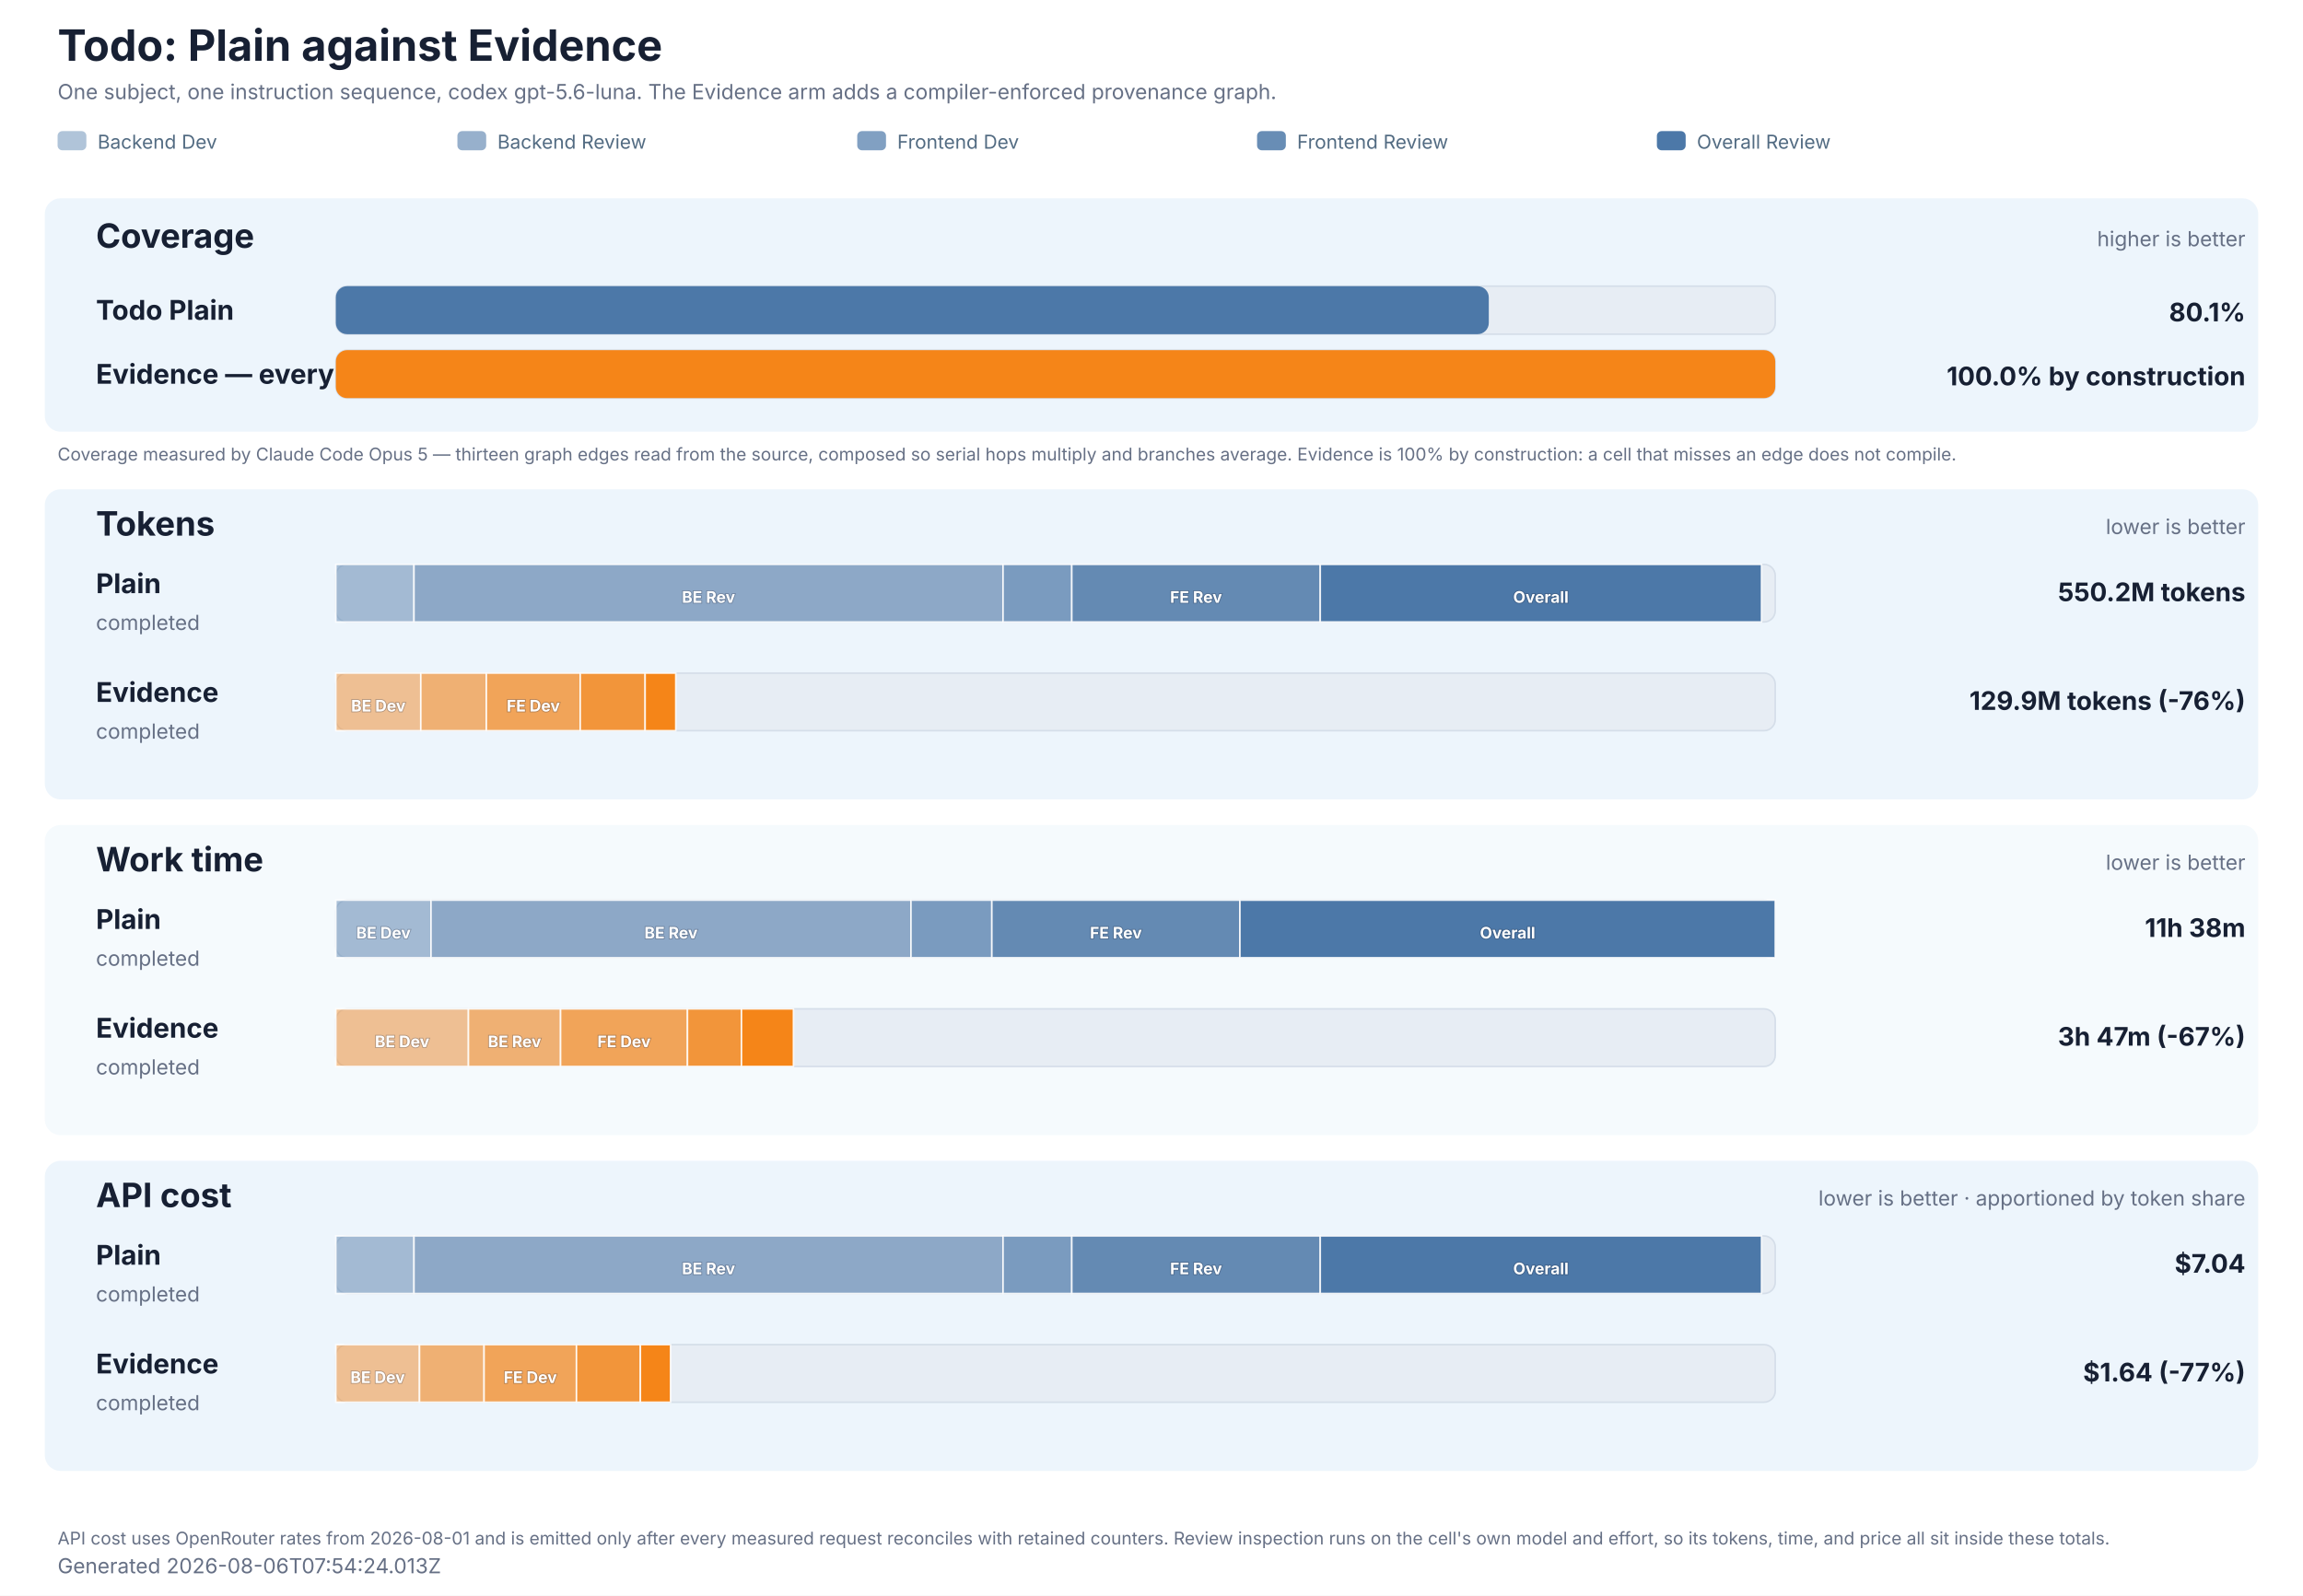
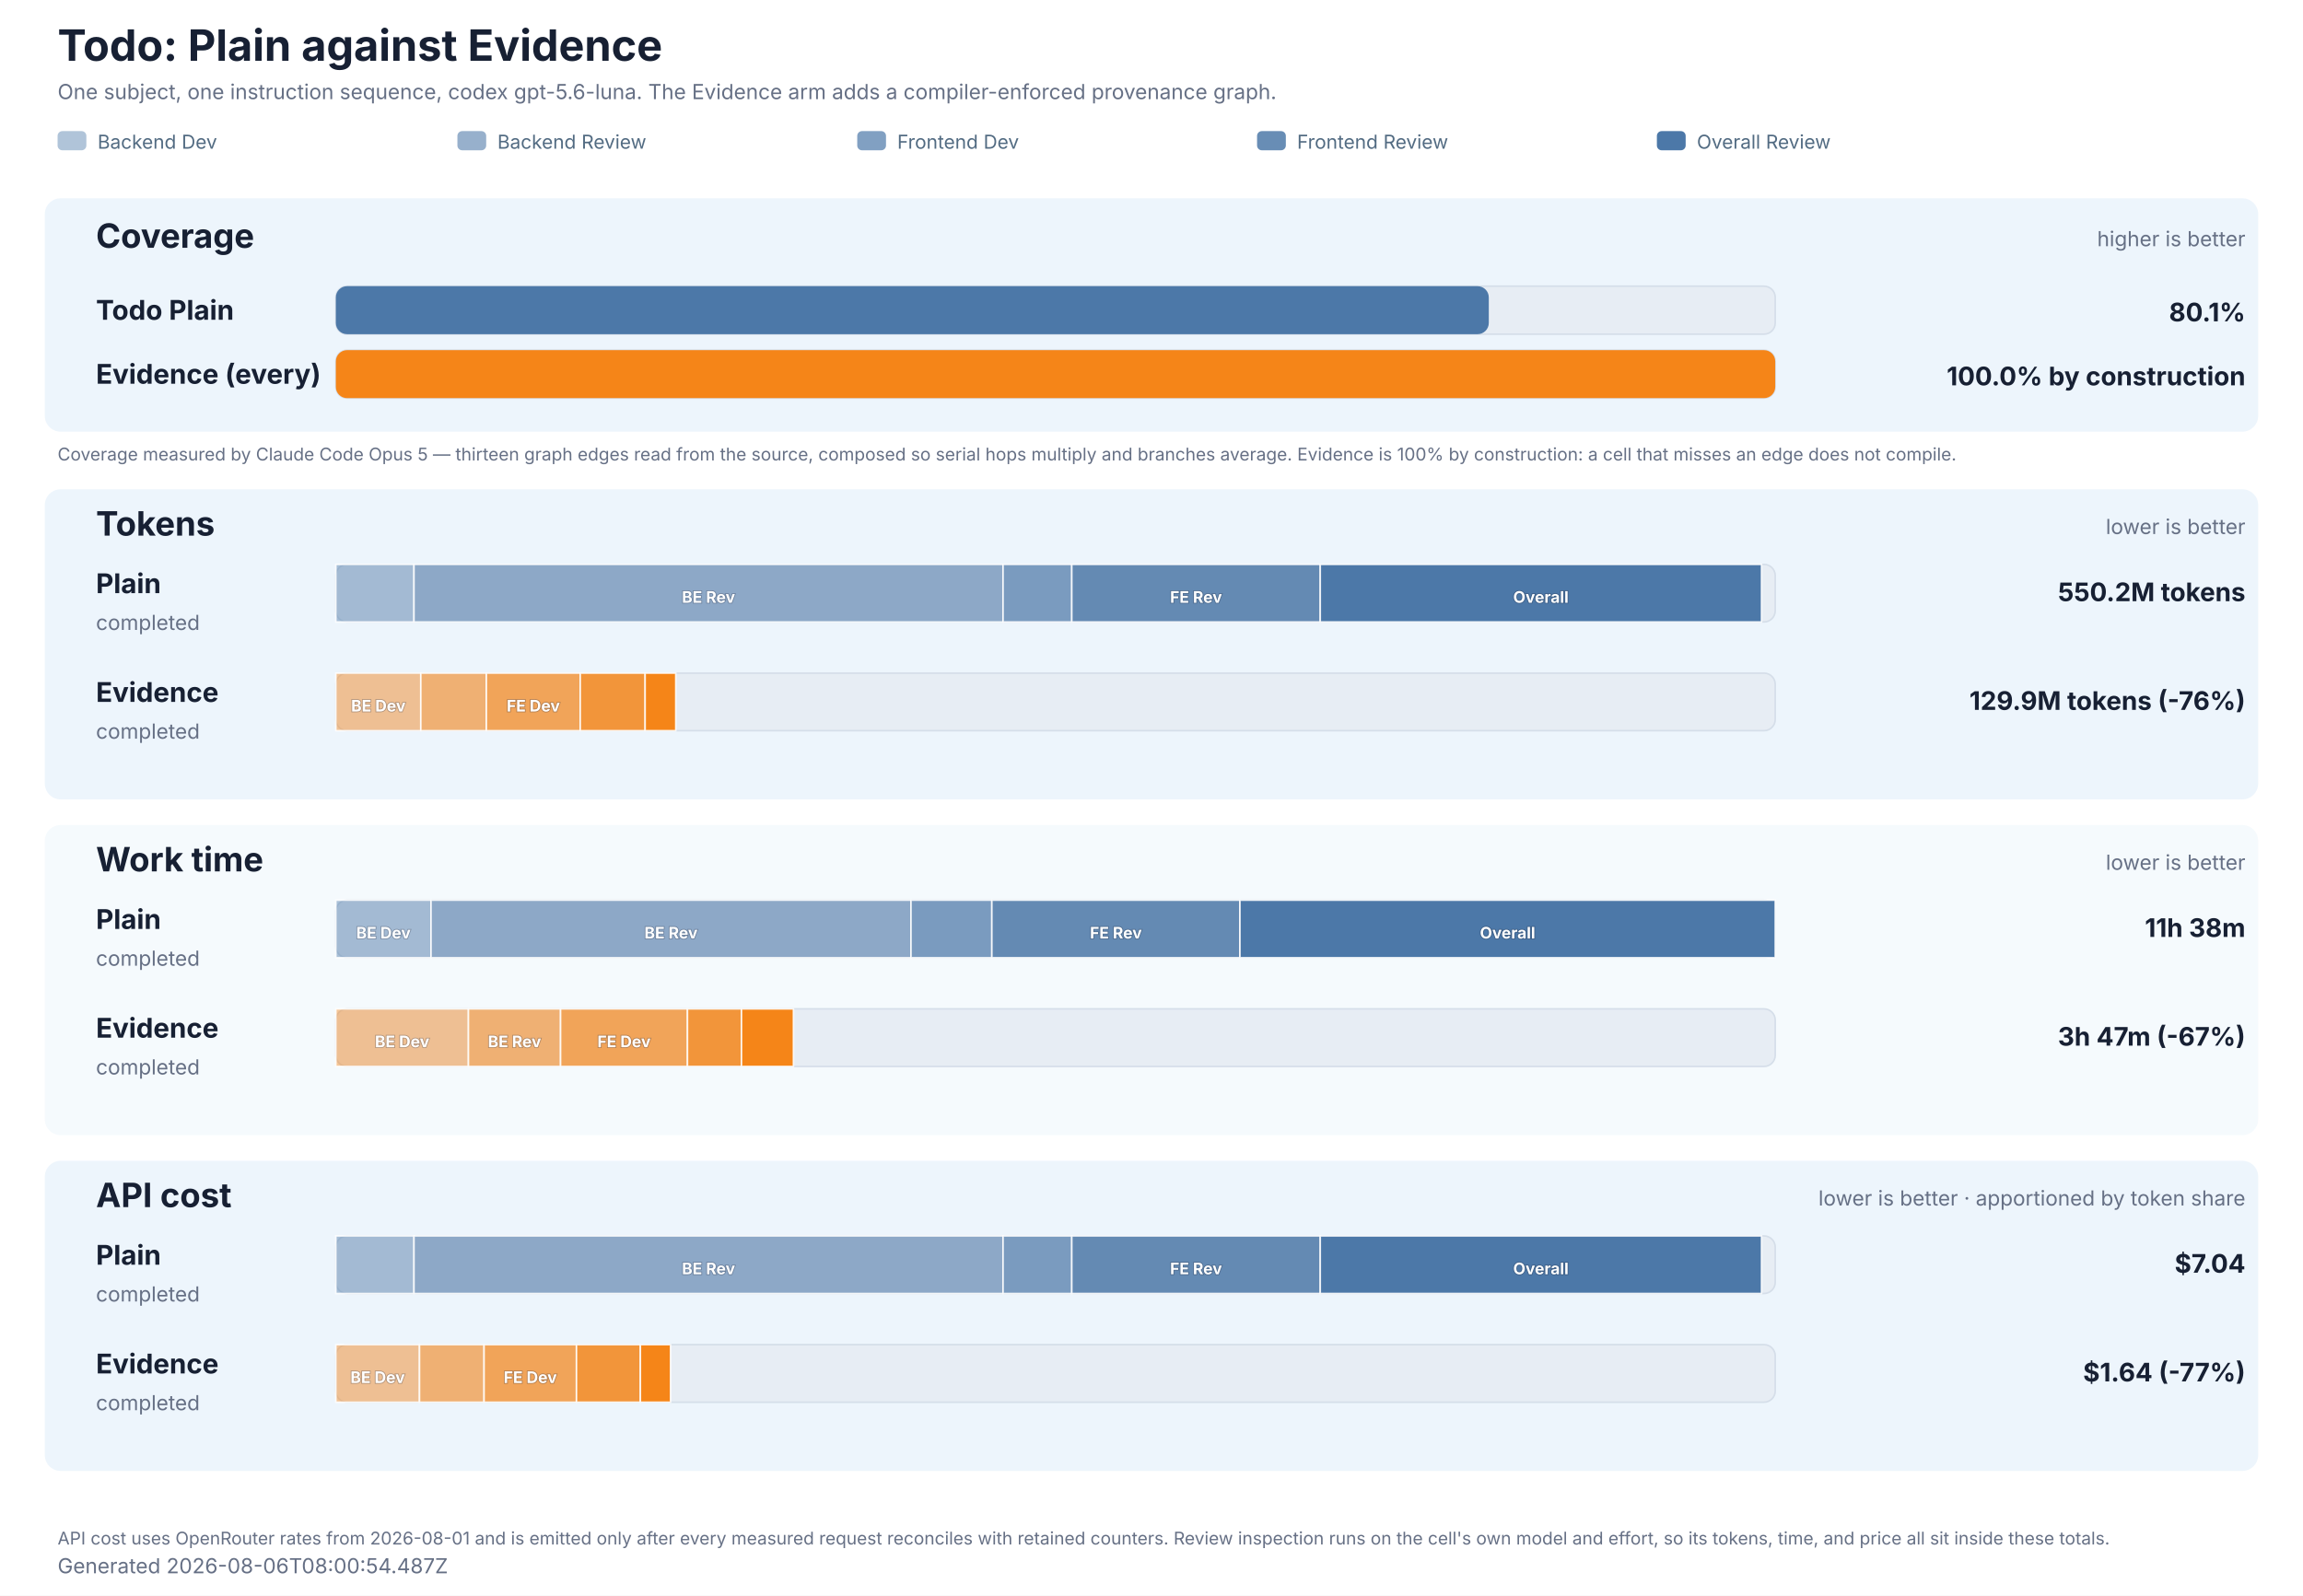
<svg xmlns="http://www.w3.org/2000/svg" role="img" aria-labelledby="title description" viewBox="0 0 1440 998" width="1440" height="998">
  <style>
  text { font-family: Inter, ui-sans-serif, system-ui, -apple-system, BlinkMacSystemFont, 'Segoe UI', sans-serif; fill: #172033; }
  .title { font-size: 27px; font-weight: 700; }
  .subtitle, .generated, .group-meta, .row-status { font-size: 13px; fill: #667085; }
  .group { fill: #e8f2fb; }
  .group-title { font-size: 21px; font-weight: 700; }
  .row-label { font-size: 17px; font-weight: 700; }
  .value { font-size: 16px; font-weight: 700; }
  .cost-value { font-size: 13px; font-weight: 600; fill: #526b82; }
  .legend { font-size: 12px; fill: #526b82; }
  .segment-label { font-size: 10px; font-weight: 700; fill: #ffffff; paint-order: stroke; stroke: #172033; stroke-opacity: 0.28; stroke-width: 1px; }
  .phase-segment { stroke: #ffffff; stroke-opacity: 0.86; stroke-width: 1px; }
  .track { fill: #e7edf4; stroke: #d5dee9; stroke-width: 1px; }
  .empty { font-size: 15px; fill: #667085; }
  .table-title { font-size: 15px; font-weight: 600; }
  .table-header { font-size: 11px; font-weight: 600; fill: #667085; }
  .table-cell { font-size: 12px; fill: #334155; }
  .table-rule { stroke: #dbe4ee; stroke-width: 1px; }
  .table-note { font-size: 11px; fill: #667085; }
</style>
  <rect width="1440" height="998" fill="#ffffff" />
  <text x="36" y="38" class="title">Todo: Plain against Evidence</text>
  <text x="36" y="62" class="subtitle">One subject, one instruction sequence, codex gpt-5.6-luna. The Evidence arm adds a compiler-enforced provenance graph.</text>
  <rect x="36" y="82" width="18" height="12" rx="3" fill="#4c78a8" fill-opacity="0.44" />
  <text x="61" y="93" class="legend">Backend Dev</text>
  <rect x="286" y="82" width="18" height="12" rx="3" fill="#4c78a8" fill-opacity="0.58" />
  <text x="311" y="93" class="legend">Backend Review</text>
  <rect x="536" y="82" width="18" height="12" rx="3" fill="#4c78a8" fill-opacity="0.7" />
  <text x="561" y="93" class="legend">Frontend Dev</text>
  <rect x="786" y="82" width="18" height="12" rx="3" fill="#4c78a8" fill-opacity="0.84" />
  <text x="811" y="93" class="legend">Frontend Review</text>
  <rect x="1036" y="82" width="18" height="12" rx="3" fill="#4c78a8" fill-opacity="1" />
  <text x="1061" y="93" class="legend">Overall Review</text>
  <rect x="28" y="124" width="1384" height="146" rx="10" class="group" fill-opacity="0.78" />
  <text x="60" y="155" class="group-title">Coverage</text>
  <text x="1404" y="154" text-anchor="end" class="group-meta">higher is better</text>
  <text x="60" y="200" class="row-label" fill="#4c78a8">Todo Plain</text>
  <rect x="210" y="179" width="900" height="30" rx="7" class="track" />
  <rect x="210" y="179" width="720.90" height="30" rx="7" fill="#4c78a8" data-coverage="80.1" />
  <text x="1404" y="201" text-anchor="end" class="value">80.1%</text>
-   <text x="60" y="240" class="row-label" fill="#f58518">Evidence — every subject</text>
+   <text x="60" y="240" class="row-label" fill="#f58518">Evidence (every)</text>
  <rect x="210" y="219" width="900" height="30" rx="7" class="track" />
  <rect x="210" y="219" width="900.00" height="30" rx="7" fill="#f58518" data-coverage="100" />
  <text x="1404" y="241" text-anchor="end" class="value">100.0% by construction</text>
  <text x="36" y="288" class="table-note">Coverage measured by Claude Code Opus 5 — thirteen graph edges read from the source, composed so serial hops multiply and branches average. Evidence is 100% by construction: a cell that misses an edge does not compile.</text>
  <rect x="28" y="306" width="1384" height="194" rx="10" class="group" fill-opacity="0.78" />
  <text x="60" y="335" class="group-title">Tokens</text>
  <text x="1404" y="334" text-anchor="end" class="group-meta">lower is better</text>
  <text x="60" y="371" class="row-label" fill="#4c78a8">Plain</text>
  <text x="60" y="394" class="row-status">completed</text>
  <rect x="210" y="353" width="900" height="36" rx="7" class="track" />
  <rect x="210.00" y="353" width="48.86" height="36" fill="#4c78a8" fill-opacity="0.44" class="phase-segment" data-phase="backend-development" />
  <rect x="258.86" y="353" width="368.31" height="36" fill="#4c78a8" fill-opacity="0.58" class="phase-segment" data-phase="backend-review" />
  <text x="443.02" y="377" text-anchor="middle" class="segment-label">BE Rev</text>
  <rect x="627.18" y="353" width="42.99" height="36" fill="#4c78a8" fill-opacity="0.7" class="phase-segment" data-phase="frontend-development" />
  <rect x="670.16" y="353" width="155.37" height="36" fill="#4c78a8" fill-opacity="0.84" class="phase-segment" data-phase="frontend-review" />
  <text x="747.85" y="377" text-anchor="middle" class="segment-label">FE Rev</text>
  <rect x="825.53" y="353" width="275.89" height="36" fill="#4c78a8" fill-opacity="1" class="phase-segment" data-phase="overall-review" />
  <text x="963.47" y="377" text-anchor="middle" class="segment-label">Overall</text>
  <text x="1404" y="376" text-anchor="end" class="value">550.2M tokens</text>
  <text x="60" y="439" class="row-label" fill="#f58518">Evidence</text>
  <text x="60" y="462" class="row-status">completed</text>
  <rect x="210" y="421" width="900" height="36" rx="7" class="track" />
  <rect x="210.00" y="421" width="53.12" height="36" fill="#f58518" fill-opacity="0.44" class="phase-segment" data-phase="backend-development" />
  <text x="236.56" y="445" text-anchor="middle" class="segment-label">BE Dev</text>
  <rect x="263.12" y="421" width="41.00" height="36" fill="#f58518" fill-opacity="0.58" class="phase-segment" data-phase="backend-review" />
  <rect x="304.12" y="421" width="58.68" height="36" fill="#f58518" fill-opacity="0.7" class="phase-segment" data-phase="frontend-development" />
  <text x="333.47" y="445" text-anchor="middle" class="segment-label">FE Dev</text>
  <rect x="362.81" y="421" width="40.58" height="36" fill="#f58518" fill-opacity="0.84" class="phase-segment" data-phase="frontend-review" />
  <rect x="403.39" y="421" width="19.14" height="36" fill="#f58518" fill-opacity="1" class="phase-segment" data-phase="overall-review" />
  <text x="1404" y="444" text-anchor="end" class="value">129.9M tokens (-76%)</text>
  <rect x="28" y="516" width="1384" height="194" rx="10" class="group" fill-opacity="0.42" />
  <text x="60" y="545" class="group-title">Work time</text>
  <text x="1404" y="544" text-anchor="end" class="group-meta">lower is better</text>
  <text x="60" y="581" class="row-label" fill="#4c78a8">Plain</text>
  <text x="60" y="604" class="row-status">completed</text>
  <rect x="210" y="563" width="900" height="36" rx="7" class="track" />
  <rect x="210.00" y="563" width="59.50" height="36" fill="#4c78a8" fill-opacity="0.44" class="phase-segment" data-phase="backend-development" />
  <text x="239.75" y="587" text-anchor="middle" class="segment-label">BE Dev</text>
  <rect x="269.50" y="563" width="300.13" height="36" fill="#4c78a8" fill-opacity="0.58" class="phase-segment" data-phase="backend-review" />
  <text x="419.56" y="587" text-anchor="middle" class="segment-label">BE Rev</text>
  <rect x="569.62" y="563" width="50.55" height="36" fill="#4c78a8" fill-opacity="0.7" class="phase-segment" data-phase="frontend-development" />
  <rect x="620.18" y="563" width="155.12" height="36" fill="#4c78a8" fill-opacity="0.84" class="phase-segment" data-phase="frontend-review" />
  <text x="697.74" y="587" text-anchor="middle" class="segment-label">FE Rev</text>
  <rect x="775.30" y="563" width="334.70" height="36" fill="#4c78a8" fill-opacity="1" class="phase-segment" data-phase="overall-review" />
  <text x="942.65" y="587" text-anchor="middle" class="segment-label">Overall</text>
  <text x="1404" y="586" text-anchor="end" class="value">11h 38m</text>
  <text x="60" y="649" class="row-label" fill="#f58518">Evidence</text>
  <text x="60" y="672" class="row-status">completed</text>
  <rect x="210" y="631" width="900" height="36" rx="7" class="track" />
  <rect x="210.00" y="631" width="82.90" height="36" fill="#f58518" fill-opacity="0.44" class="phase-segment" data-phase="backend-development" />
  <text x="251.45" y="655" text-anchor="middle" class="segment-label">BE Dev</text>
  <rect x="292.90" y="631" width="57.60" height="36" fill="#f58518" fill-opacity="0.58" class="phase-segment" data-phase="backend-review" />
  <text x="321.70" y="655" text-anchor="middle" class="segment-label">BE Rev</text>
  <rect x="350.51" y="631" width="79.36" height="36" fill="#f58518" fill-opacity="0.7" class="phase-segment" data-phase="frontend-development" />
  <text x="390.18" y="655" text-anchor="middle" class="segment-label">FE Dev</text>
  <rect x="429.86" y="631" width="33.77" height="36" fill="#f58518" fill-opacity="0.84" class="phase-segment" data-phase="frontend-review" />
  <rect x="463.63" y="631" width="32.48" height="36" fill="#f58518" fill-opacity="1" class="phase-segment" data-phase="overall-review" />
  <text x="1404" y="654" text-anchor="end" class="value">3h 47m (-67%)</text>
  <rect x="28" y="726" width="1384" height="194" rx="10" class="group" fill-opacity="0.78" />
  <text x="60" y="755" class="group-title">API cost</text>
  <text x="1404" y="754" text-anchor="end" class="group-meta">lower is better · apportioned by token share</text>
  <text x="60" y="791" class="row-label" fill="#4c78a8">Plain</text>
  <text x="60" y="814" class="row-status">completed</text>
  <rect x="210" y="773" width="900" height="36" rx="7" class="track" />
  <rect x="210.00" y="773" width="48.86" height="36" fill="#4c78a8" fill-opacity="0.44" class="phase-segment" data-phase="backend-development" />
  <rect x="258.86" y="773" width="368.31" height="36" fill="#4c78a8" fill-opacity="0.58" class="phase-segment" data-phase="backend-review" />
  <text x="443.02" y="797" text-anchor="middle" class="segment-label">BE Rev</text>
  <rect x="627.18" y="773" width="42.99" height="36" fill="#4c78a8" fill-opacity="0.7" class="phase-segment" data-phase="frontend-development" />
  <rect x="670.16" y="773" width="155.37" height="36" fill="#4c78a8" fill-opacity="0.84" class="phase-segment" data-phase="frontend-review" />
  <text x="747.85" y="797" text-anchor="middle" class="segment-label">FE Rev</text>
  <rect x="825.53" y="773" width="275.89" height="36" fill="#4c78a8" fill-opacity="1" class="phase-segment" data-phase="overall-review" />
  <text x="963.47" y="797" text-anchor="middle" class="segment-label">Overall</text>
  <text x="1404" y="796" text-anchor="end" class="value">$7.04</text>
  <text x="60" y="859" class="row-label" fill="#f58518">Evidence</text>
  <text x="60" y="882" class="row-status">completed</text>
  <rect x="210" y="841" width="900" height="36" rx="7" class="track" />
  <rect x="210.00" y="841" width="52.30" height="36" fill="#f58518" fill-opacity="0.44" class="phase-segment" data-phase="backend-development" />
  <text x="236.15" y="865" text-anchor="middle" class="segment-label">BE Dev</text>
  <rect x="262.30" y="841" width="40.37" height="36" fill="#f58518" fill-opacity="0.58" class="phase-segment" data-phase="backend-review" />
  <rect x="302.68" y="841" width="57.78" height="36" fill="#f58518" fill-opacity="0.7" class="phase-segment" data-phase="frontend-development" />
  <text x="331.57" y="865" text-anchor="middle" class="segment-label">FE Dev</text>
  <rect x="360.46" y="841" width="39.96" height="36" fill="#f58518" fill-opacity="0.84" class="phase-segment" data-phase="frontend-review" />
  <rect x="400.42" y="841" width="18.84" height="36" fill="#f58518" fill-opacity="1" class="phase-segment" data-phase="overall-review" />
  <text x="1404" y="864" text-anchor="end" class="value">$1.64 (-77%)</text>
  <text x="36" y="966" class="table-note">API cost uses OpenRouter rates from 2026-08-01 and is emitted only after every measured request reconciles with retained counters. Review inspection runs on the cell's own model and effort, so its tokens, time, and price all sit inside these totals.</text>
-   <text x="36" y="984" class="generated">Generated 2026-08-06T07:54:24.013Z</text>
+   <text x="36" y="984" class="generated">Generated 2026-08-06T08:00:54.487Z</text>
</svg>
